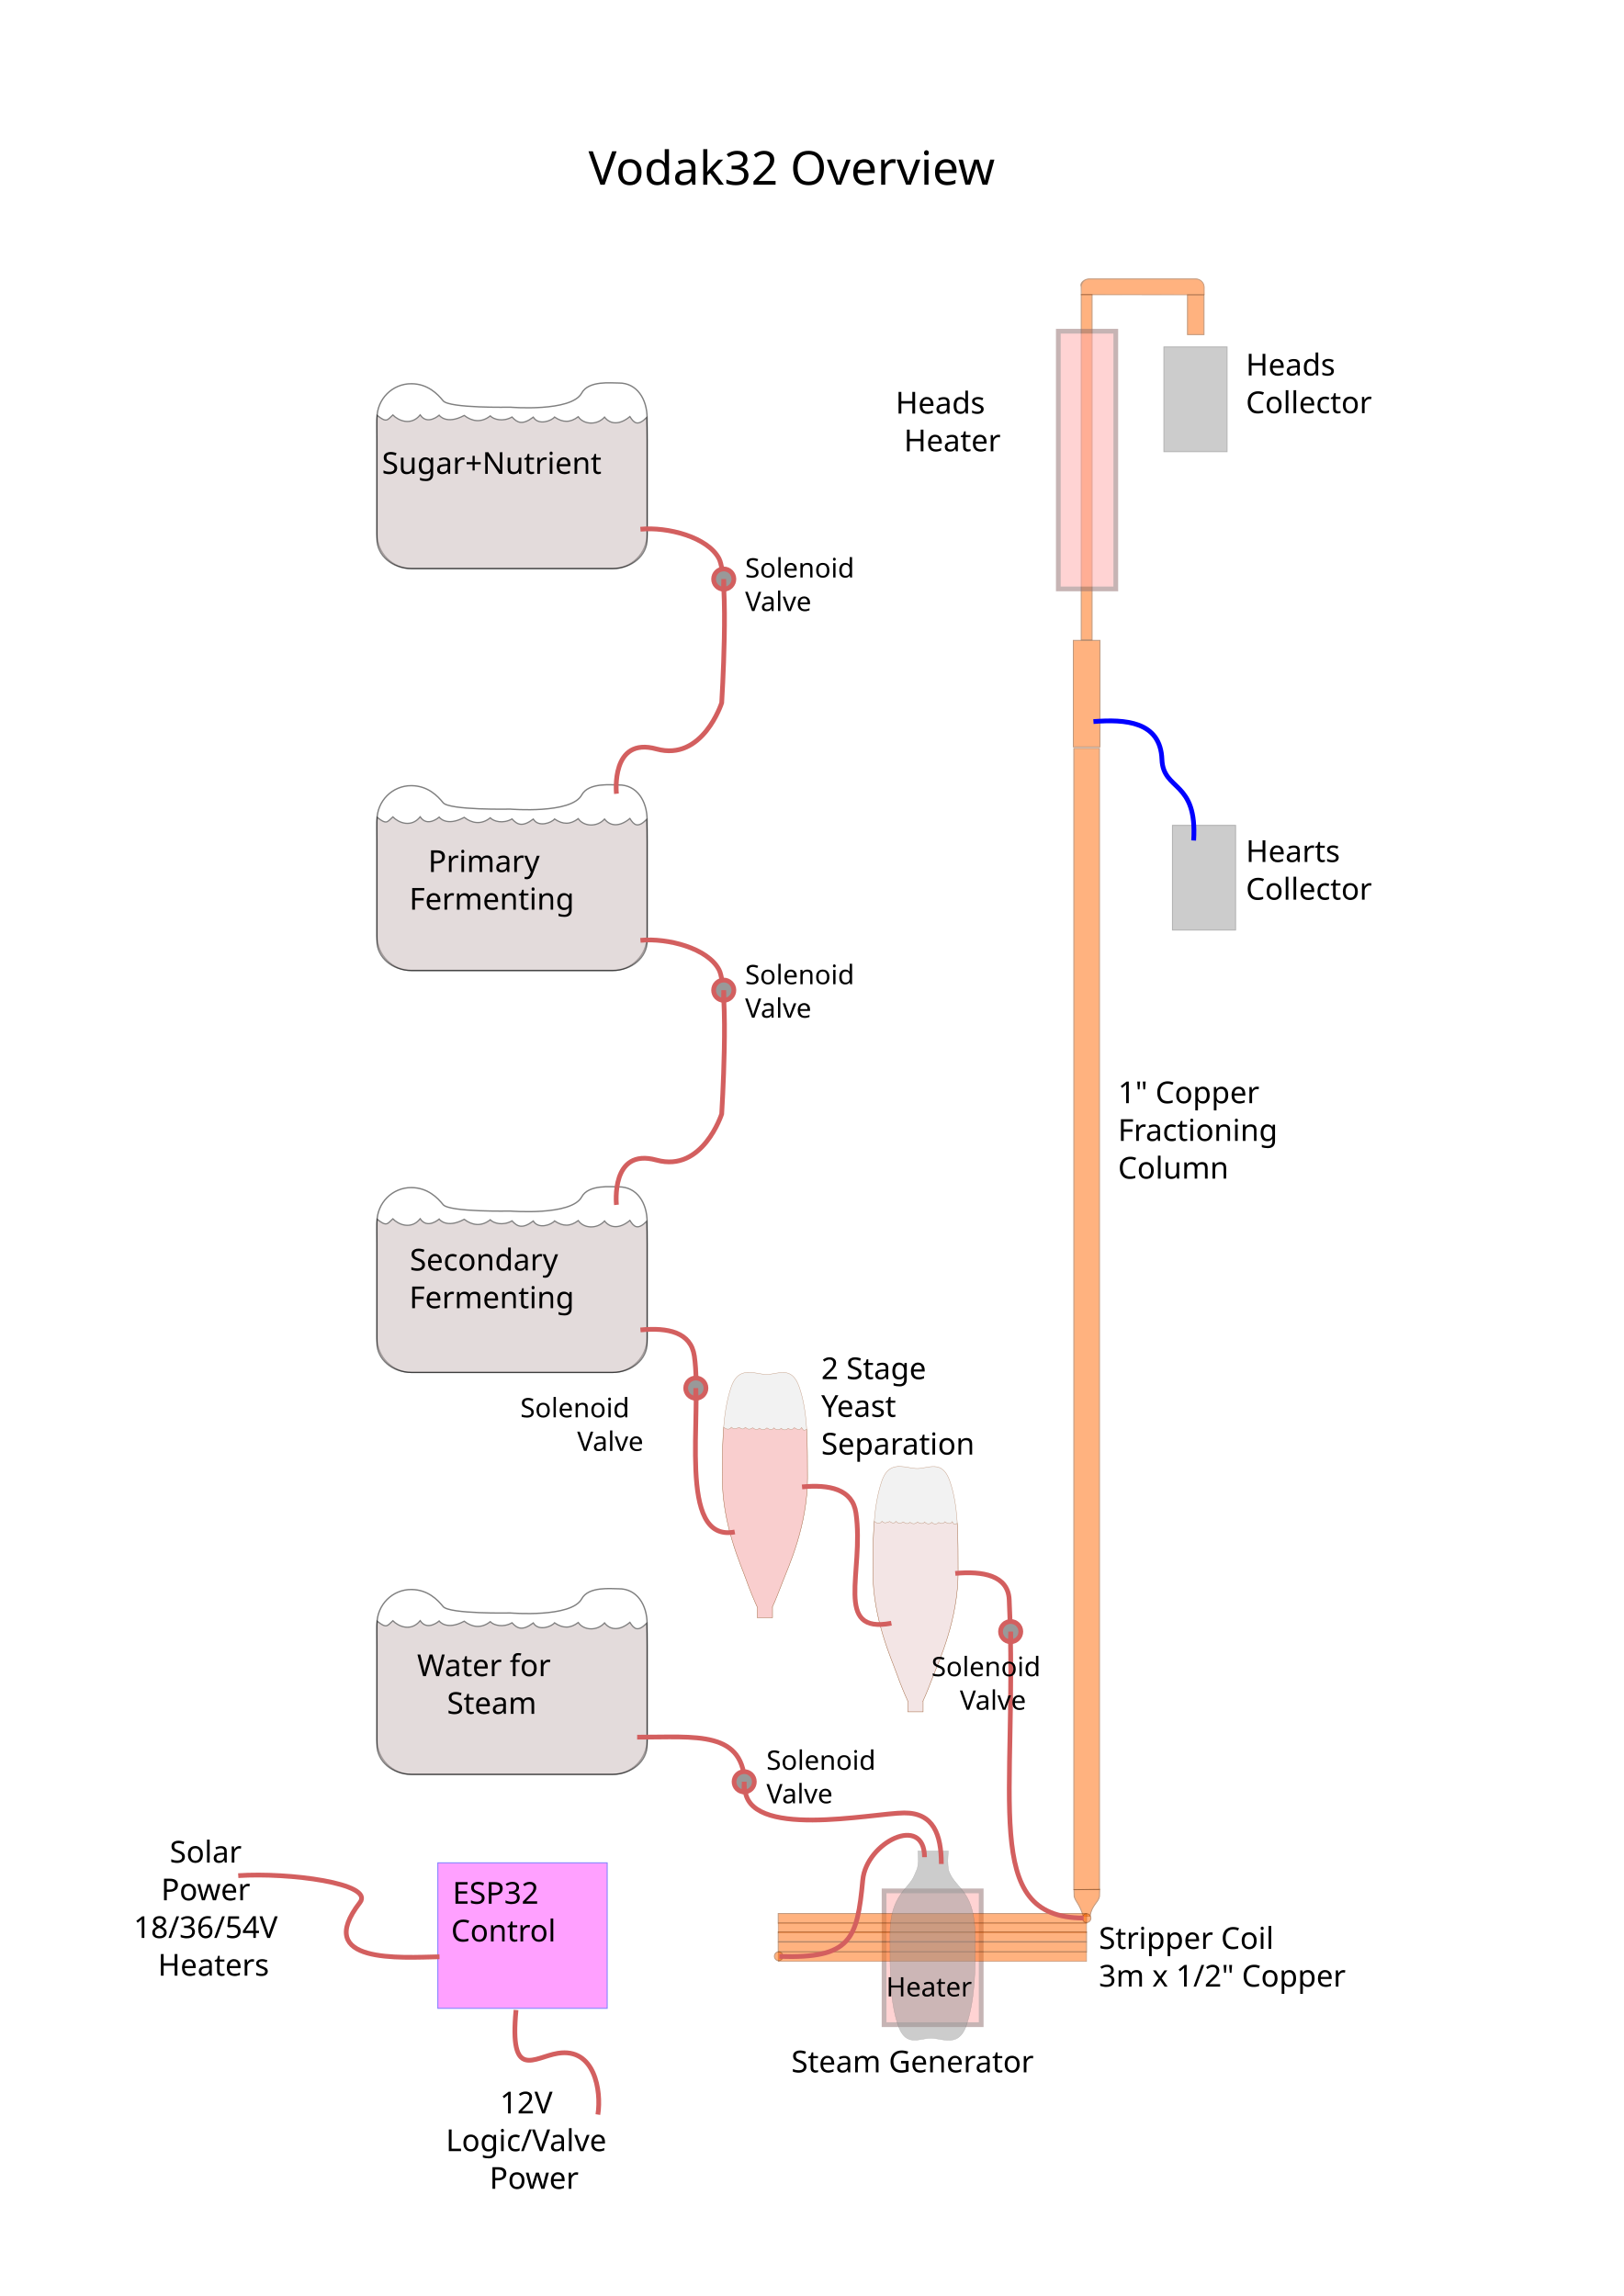
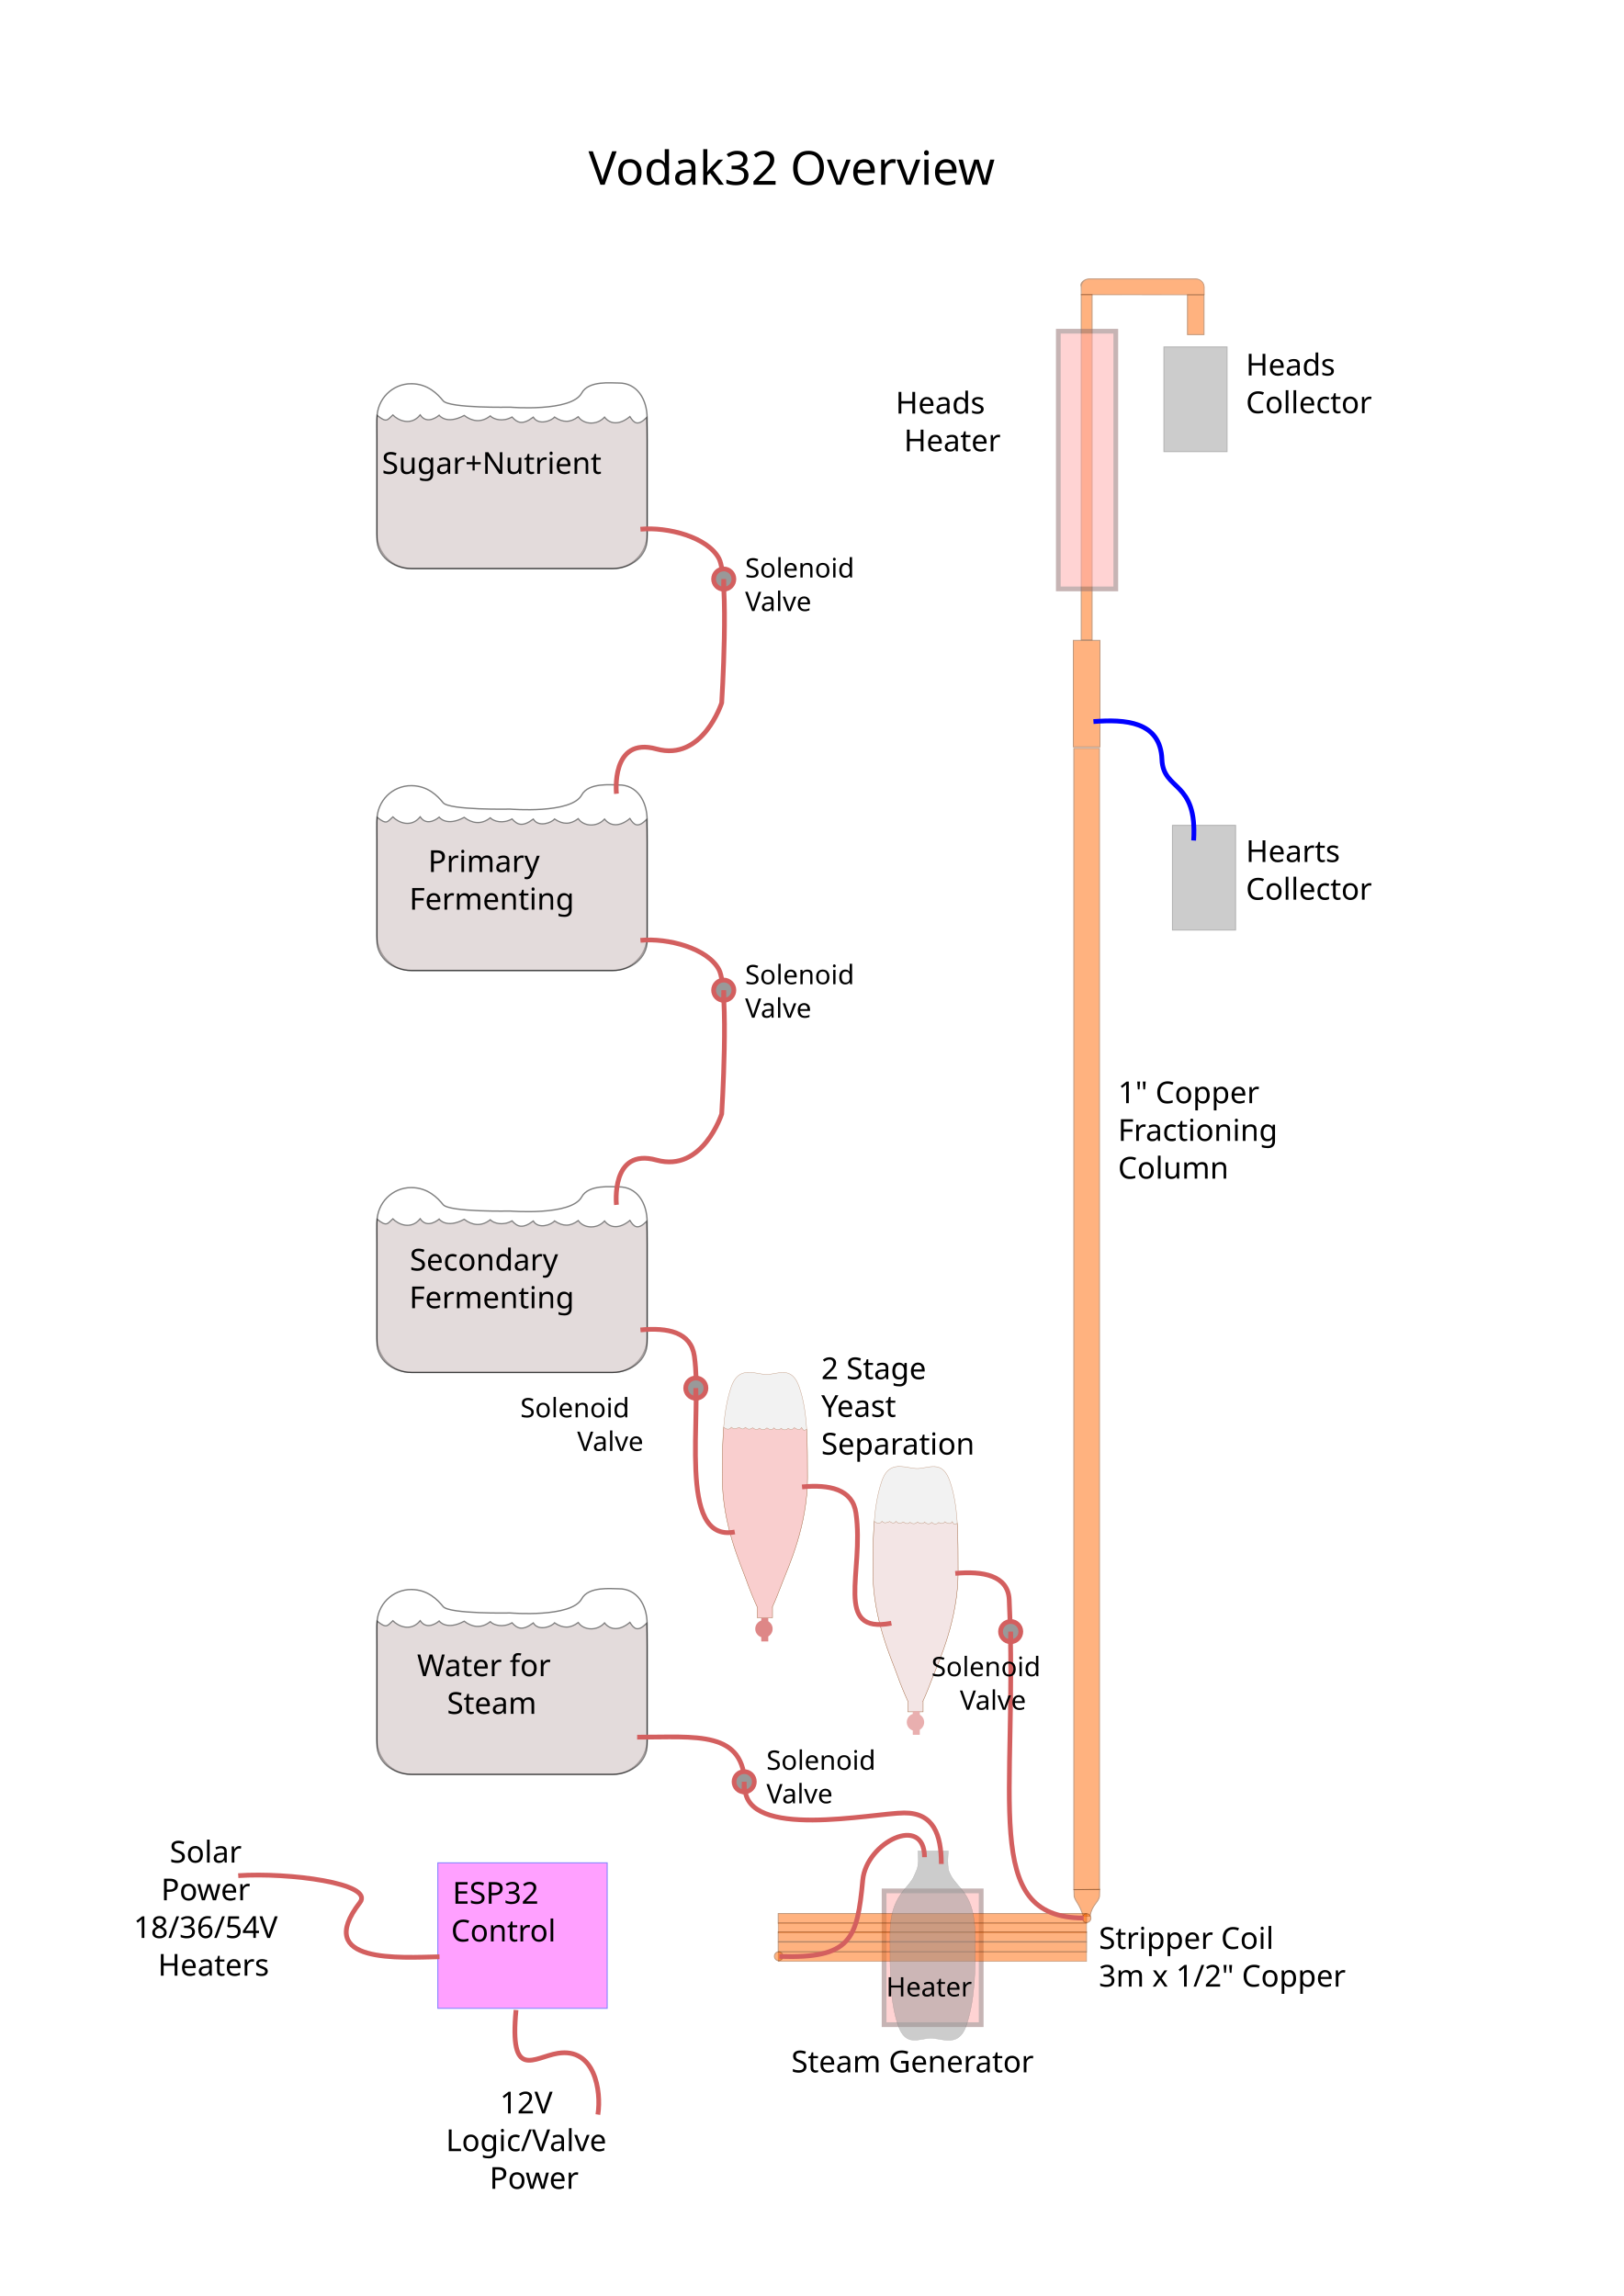
<svg xmlns="http://www.w3.org/2000/svg" width="210mm" height="297mm" viewBox="0 0 210 297" version="1.1" id="svg1">
  <defs id="defs1" />
  <g id="layer1">
    <rect style="opacity:0.518;fill:#ffaaaa;stroke:#916f6f;stroke-width:0.614;stroke-dasharray:none" id="rect83" width="12.559" height="17.305" x="114.342" y="244.597" />
    <g id="rect27" style="opacity:0.5" transform="matrix(1.228815,0,0,1.228815,-22.66951,-26.97046)">
      <path style="color:#000000;fill:#ff6600;-inkscape-stroke:none" d="m 133.078,51.311 h 11.237 c 0.46,0 0.88,0.384 0.893,0.844 l 0.023,0.817 -12.945,0.02 -0.04,-0.851 c -0.021,-0.46 0.37,-0.831 0.831,-0.831 z" id="path27" />
      <path style="color:#000000;fill:#803300;-inkscape-stroke:none" d="m 133.078,51.26 c -0.487,0 -1.061,0.429 -0.881,0.881 l 0.007,0.872 13.005,0.009 0.018,-0.847 c 0.01,-0.487 -0.426,-0.915 -0.913,-0.915 z m 0,0.102 h 11.236 c 0.433,0 0.819,0.353 0.83,0.786 l -0.003,0.798 -12.848,-0.023 0.004,-0.781 c 0.002,-0.433 0.348,-0.779 0.781,-0.779 z" id="path28" />
    </g>
    <g id="g1" transform="matrix(1.228815,0,0,1.228815,-13.54647,-108.374)">
      <path id="rect1" style="opacity:0.5;fill:none;stroke:#000000;stroke-width:0.142" d="m 54.328,128.589 c 1.736,0.011 2.769,1.097 3.334,1.794 0.653,0.806 7.067,0.675 7.067,0.675 0,0 6.421,0.539 7.52,-1.489 0.729,-1.346 3.151,-1.046 3.878,-1.056 1.932,-0.028 3.007,1.693 3.007,3.701 v 12.204 c 0,2.009 -1.617,3.626 -3.626,3.626 H 54.328 c -2.009,0 -3.626,-1.617 -3.626,-3.626 v -12.204 c 0,-2.009 1.617,-3.638 3.626,-3.626 z" />
      <path id="path1" style="opacity:0.5;fill:#c8b7b7;stroke:#000000;stroke-width:0.131" d="m 52.371,131.876 c 0.566,0.591 1.912,1.192 2.879,-0.007 0.76,1.141 1.996,0.034 1.996,0.034 0,0 0.736,1.047 2.639,0.025 0.779,0.606 1.763,0.821 2.739,0.049 0.355,0.376 1.343,0.655 2.291,0.115 0.547,0.598 1.076,0.889 2.238,0.016 0.55,0.905 1.927,0.387 2.238,-0.01 0.906,0.614 1.665,0.586 2.495,-0.034 0.569,0.834 1.98,0.923 2.766,0.041 0.649,0.833 1.675,0.778 2.668,-0.059 0.437,0.694 0.821,1.038 1.765,0.101 0.034,0.893 0.053,1.156 0.053,2.378 v 10.426 c 0,1.716 -1.618,3.097 -3.627,3.097 H 54.324 c -2.009,0 -3.627,-1.381 -3.627,-3.097 V 134.526 c 0,-1.132 -0.039,-1.953 0.021,-2.606 1.016,0.809 1.06,0.494 1.653,-0.044 z" />
    </g>
    <g id="g3" transform="matrix(1.228815,0,0,1.228815,-13.54647,-56.3827)">
      <path id="path2" style="opacity:0.5;fill:none;stroke:#000000;stroke-width:0.142" d="m 54.328,128.589 c 1.736,0.011 2.769,1.097 3.334,1.794 0.653,0.806 7.067,0.675 7.067,0.675 0,0 6.421,0.539 7.52,-1.489 0.729,-1.346 3.151,-1.046 3.878,-1.056 1.932,-0.028 3.007,1.693 3.007,3.701 v 12.204 c 0,2.009 -1.617,3.626 -3.626,3.626 H 54.328 c -2.009,0 -3.626,-1.617 -3.626,-3.626 v -12.204 c 0,-2.009 1.617,-3.638 3.626,-3.626 z" />
      <path id="path3" style="opacity:0.5;fill:#c8b7b7;stroke:#000000;stroke-width:0.131" d="m 52.371,131.876 c 0.566,0.591 1.912,1.192 2.879,-0.007 0.76,1.141 1.996,0.034 1.996,0.034 0,0 0.736,1.047 2.639,0.025 0.779,0.606 1.763,0.821 2.739,0.049 0.355,0.376 1.343,0.655 2.291,0.115 0.547,0.598 1.076,0.889 2.238,0.016 0.55,0.905 1.927,0.387 2.238,-0.01 0.906,0.614 1.665,0.586 2.495,-0.034 0.569,0.834 1.98,0.923 2.766,0.041 0.649,0.833 1.675,0.778 2.668,-0.059 0.437,0.694 0.821,1.038 1.765,0.101 0.034,0.893 0.053,1.156 0.053,2.378 v 10.426 c 0,1.716 -1.618,3.097 -3.627,3.097 H 54.324 c -2.009,0 -3.627,-1.381 -3.627,-3.097 V 134.526 c 0,-1.132 -0.039,-1.953 0.021,-2.606 1.016,0.809 1.06,0.494 1.653,-0.044 z" />
    </g>
    <g id="g5" transform="matrix(1.228815,0,0,1.228815,-13.54647,-4.391393)">
      <path id="path4" style="opacity:0.5;fill:none;stroke:#000000;stroke-width:0.142" d="m 54.328,128.589 c 1.736,0.011 2.769,1.097 3.334,1.794 0.653,0.806 7.067,0.675 7.067,0.675 0,0 6.421,0.539 7.52,-1.489 0.729,-1.346 3.151,-1.046 3.878,-1.056 1.932,-0.028 3.007,1.693 3.007,3.701 v 12.204 c 0,2.009 -1.617,3.626 -3.626,3.626 H 54.328 c -2.009,0 -3.626,-1.617 -3.626,-3.626 v -12.204 c 0,-2.009 1.617,-3.638 3.626,-3.626 z" />
      <path id="path5" style="opacity:0.5;fill:#c8b7b7;stroke:#000000;stroke-width:0.131" d="m 52.371,131.876 c 0.566,0.591 1.912,1.192 2.879,-0.007 0.76,1.141 1.996,0.034 1.996,0.034 0,0 0.736,1.047 2.639,0.025 0.779,0.606 1.763,0.821 2.739,0.049 0.355,0.376 1.343,0.655 2.291,0.115 0.547,0.598 1.076,0.889 2.238,0.016 0.55,0.905 1.927,0.387 2.238,-0.01 0.906,0.614 1.665,0.586 2.495,-0.034 0.569,0.834 1.98,0.923 2.766,0.041 0.649,0.833 1.675,0.778 2.668,-0.059 0.437,0.694 0.821,1.038 1.765,0.101 0.034,0.893 0.053,1.156 0.053,2.378 v 10.426 c 0,1.716 -1.618,3.097 -3.627,3.097 H 54.324 c -2.009,0 -3.627,-1.381 -3.627,-3.097 V 134.526 c 0,-1.132 -0.039,-1.953 0.021,-2.606 1.016,0.809 1.06,0.494 1.653,-0.044 z" />
    </g>
    <g id="g7" transform="matrix(1.228815,0,0,1.228815,-13.54647,47.59992)">
      <path id="path6" style="opacity:0.5;fill:none;stroke:#000000;stroke-width:0.142" d="m 54.328,128.589 c 1.736,0.011 2.769,1.097 3.334,1.794 0.653,0.806 7.067,0.675 7.067,0.675 0,0 6.421,0.539 7.52,-1.489 0.729,-1.346 3.151,-1.046 3.878,-1.056 1.932,-0.028 3.007,1.693 3.007,3.701 v 12.204 c 0,2.009 -1.617,3.626 -3.626,3.626 H 54.328 c -2.009,0 -3.626,-1.617 -3.626,-3.626 v -12.204 c 0,-2.009 1.617,-3.638 3.626,-3.626 z" />
      <path id="path7" style="opacity:0.5;fill:#c8b7b7;stroke:#000000;stroke-width:0.131" d="m 52.371,131.876 c 0.566,0.591 1.912,1.192 2.879,-0.007 0.76,1.141 1.996,0.034 1.996,0.034 0,0 0.736,1.047 2.639,0.025 0.779,0.606 1.763,0.821 2.739,0.049 0.355,0.376 1.343,0.655 2.291,0.115 0.547,0.598 1.076,0.889 2.238,0.016 0.55,0.905 1.927,0.387 2.238,-0.01 0.906,0.614 1.665,0.586 2.495,-0.034 0.569,0.834 1.98,0.923 2.766,0.041 0.649,0.833 1.675,0.778 2.668,-0.059 0.437,0.694 0.821,1.038 1.765,0.101 0.034,0.893 0.053,1.156 0.053,2.378 v 10.426 c 0,1.716 -1.618,3.097 -3.627,3.097 H 54.324 c -2.009,0 -3.627,-1.381 -3.627,-3.097 V 134.526 c 0,-1.132 -0.039,-1.953 0.021,-2.606 1.016,0.809 1.06,0.494 1.653,-0.044 z" />
    </g>
    <rect style="opacity:0.5;fill:#ff6600;stroke:#803300;stroke-width:0.123;stroke-dasharray:none" id="rect7" width="1.4" height="44.664" x="139.841" y="38.115" />
    <path style="opacity:0.5;fill:#ff6600;stroke:#803300;stroke-width:0.123;stroke-linecap:butt;stroke-linejoin:miter;stroke-dasharray:none;stroke-opacity:1" d="m 138.9,244.446 0.027,0.882 c 0.199,0.697 0.698,0.979 1.174,2.53 l 0.871,0.004 c 0.281,-1.497 1.04,-1.681 1.232,-2.55 l 0.02,-0.921 z" id="path17" />
    <rect style="opacity:0.5;fill:#ff6600;stroke:#803300;stroke-width:0.123;stroke-dasharray:none" id="rect8" width="3.314" height="147.616" x="138.884" y="96.809" />
    <rect style="opacity:0.5;fill:#ff6600;stroke:#803300;stroke-width:0.123;stroke-dasharray:none" id="rect9" width="3.442" height="13.777" x="138.82" y="82.838" />
    <g id="g10" transform="matrix(0.5108361,0,0,0.5108361,15.9488,138.2395)">
      <path id="path9" style="opacity:0.5;fill:#e6e6e6;stroke:#803300;stroke-width:0.1" d="m 158.644,76.893 c -1.882,-0.071 -3.686,0.558 -4.773,3.804 -2.075,6.195 -2.213,13.275 -2.213,22.994 0,11.85 4.738,21.987 6.083,25.821 0.865,2.465 2.029,5.251 2.779,6.847 h -0.012 v 2.671 h 3.849 v -2.671 h -0.056 c 0.759,-1.568 1.805,-4.306 2.72,-6.666 1.369,-3.531 6.2,-14.028 6.2,-26.002 0,-9.89 0.058,-16.855 -2.081,-23.066 -1.921,-5.578 -5.448,-3.199 -8.265,-3.199 -1.256,-2e-6 -2.767,-0.478 -4.23,-0.533 z" />
      <path id="path10" style="opacity:0.5;fill:#ffaaaa;stroke:#803300;stroke-width:0.1" d="m 157.521,90.814 c -0.574,0.522 -0.732,0.59 -1.61,0.029 -0.898,0.304 -1.247,0.616 -1.955,-0.064 -0.54,0.773 -1.336,0.553 -1.931,0.021 -0.234,4.189 -0.367,3.172 -0.367,12.892 0,11.85 4.738,21.987 6.083,25.821 0.865,2.465 2.029,5.251 2.779,6.847 h -0.012 v 2.671 h 3.849 v -2.671 h -0.056 c 0.759,-1.568 1.805,-4.306 2.72,-6.666 1.369,-3.531 6.2,-14.028 6.2,-26.002 0,-9.89 -0.153,-9.947 -0.214,-12.405 -0.733,0.516 -0.865,0.249 -1.281,-0.417 -0.314,0.713 -1.161,0.563 -1.842,0.025 -0.433,0.617 -1.092,0.517 -1.572,0.18 -0.503,0.513 -1.269,0.518 -1.74,-0.026 -0.582,0.591 -1.326,0.456 -1.846,-0.094 -0.383,0.603 -1.16,0.462 -1.784,0.01 -0.705,0.585 -1.192,0.571 -1.895,0.061 -0.543,0.497 -0.969,0.433 -1.706,-0.085 -0.669,0.44 -1.197,0.511 -1.819,-0.127 z" />
    </g>
    <g id="g18" transform="matrix(1.228815,0,0,1.228815,9.022314,2.480305)">
      <path id="path11" style="opacity:0.5;fill:#e6e6e6;stroke:#803300;stroke-width:0.042" d="m 87.437,152.351 c -0.782,-0.029 -1.532,0.232 -1.984,1.581 -0.862,2.575 -0.92,5.518 -0.92,9.559 0,4.926 1.97,9.14 2.529,10.734 0.36,1.025 0.844,2.183 1.155,2.846 h -0.005 v 1.11 h 1.6 v -1.11 h -0.023 c 0.316,-0.652 0.75,-1.79 1.131,-2.771 0.569,-1.468 2.577,-5.832 2.577,-10.809 0,-4.111 0.024,-7.007 -0.865,-9.589 -0.798,-2.319 -2.265,-1.33 -3.436,-1.33 -0.522,0 -1.15,-0.199 -1.759,-0.222 z" />
      <path id="path12" style="opacity:0.5;fill:#f4d7d7;stroke:#803300;stroke-width:0.042" d="m 86.971,158.138 c -0.239,0.217 -0.304,0.245 -0.669,0.012 -0.373,0.126 -0.518,0.256 -0.813,-0.026 -0.224,0.322 -0.555,0.23 -0.803,0.009 -0.097,1.741 -0.153,1.319 -0.153,5.359 0,4.926 1.97,9.14 2.529,10.734 0.36,1.025 0.844,2.183 1.155,2.846 h -0.005 v 1.11 h 1.6 v -1.11 h -0.023 c 0.316,-0.652 0.75,-1.79 1.131,-2.771 0.569,-1.468 2.577,-5.832 2.577,-10.809 0,-4.111 -0.064,-4.135 -0.089,-5.157 -0.305,0.214 -0.36,0.104 -0.533,-0.173 -0.13,0.296 -0.483,0.234 -0.766,0.011 -0.18,0.257 -0.454,0.215 -0.653,0.075 -0.209,0.213 -0.528,0.215 -0.723,-0.011 -0.242,0.246 -0.551,0.189 -0.767,-0.039 -0.159,0.251 -0.482,0.192 -0.742,0.004 -0.293,0.243 -0.496,0.237 -0.788,0.025 -0.226,0.206 -0.403,0.18 -0.709,-0.035 -0.278,0.183 -0.498,0.213 -0.756,-0.053 z" />
    </g>
    <g id="g16" style="fill:#ff6600;stroke:#803300" transform="matrix(-1.228815,0,0,1.228815,256.3486,0.1769113)">
      <rect style="opacity:0.5;fill:#ff6600;stroke:#803300;stroke-width:0.1;stroke-dasharray:none" id="rect12" width="32.45" height="1.01" x="94.255" y="201.291" />
      <rect style="opacity:0.5;fill:#ff6600;stroke:#803300;stroke-width:0.068;stroke-dasharray:none" id="rect13" width="32.45" height="1.01" x="94.255" y="202.286" />
      <rect style="opacity:0.5;fill:#ff6600;stroke:#803300;stroke-width:0.1;stroke-dasharray:none" id="rect14" width="32.45" height="1.01" x="94.255" y="203.227" />
      <rect style="opacity:0.5;fill:#ff6600;stroke:#803300;stroke-width:0.1;stroke-dasharray:none" id="rect15" width="32.45" height="1.01" x="94.255" y="204.297" />
      <rect style="opacity:0.5;fill:#ff6600;stroke:#803300;stroke-width:0.068;stroke-dasharray:none" id="rect16" width="32.45" height="1.01" x="94.255" y="205.319" />
      <ellipse style="opacity:0.5;fill:#ff6600;stroke:#803300;stroke-width:0.1;stroke-dasharray:none" id="path16" cx="94.247" cy="201.775" rx="0.447" ry="0.465" />
      <ellipse style="opacity:0.5;fill:#ff6600;stroke:#803300;stroke-width:0.1;stroke-dasharray:none" id="ellipse16" cx="126.66" cy="205.785" rx="0.447" ry="0.465" />
    </g>
    <path id="path18" style="opacity:0.5;fill:#999999;stroke:#666666;stroke-width:0.051" d="m 122.55,263.921 c 0.961,0.036 1.883,-0.285 2.438,-1.943 1.06,-3.165 1.218,-6.782 1.131,-11.746 -0.093,-5.27 -2.096,-5.765 -3.108,-7.578 -0.414,-0.742 -0.374,-0.901 -0.435,-1.956 l 0.07,-1.268 h -3.919 l 0.046,1.321 c -0.086,1.118 -0.215,1.081 -0.502,1.811 -0.7,1.804 -3.167,2.506 -3.167,7.67 0,5.052 -0.029,8.61 1.063,11.783 0.981,2.85 2.783,1.634 4.222,1.634 0.642,0 1.413,0.244 2.161,0.272 z" />
    <rect style="font-variation-settings:normal;opacity:0.5;fill:#999999;fill-opacity:1;stroke:#666666;stroke-width:0.123;stroke-linecap:butt;stroke-linejoin:miter;stroke-miterlimit:4;stroke-dasharray:none;stroke-dashoffset:0;stroke-opacity:1" id="rect18" width="8.161" height="13.541" x="151.641" y="106.763" />
    <rect style="font-variation-settings:normal;opacity:0.5;fill:#999999;fill-opacity:1;stroke:#666666;stroke-width:0.123;stroke-linecap:butt;stroke-linejoin:miter;stroke-miterlimit:4;stroke-dasharray:none;stroke-dashoffset:0;stroke-opacity:1" id="rect19" width="8.161" height="13.541" x="150.537" y="44.882" />
    <g id="g13" transform="matrix(1.228815,0,0,1.228815,-22.76301,-26.97046)">
      <path style="fill:none;stroke:#d35f5f;stroke-width:0.5;stroke-linecap:butt;stroke-linejoin:miter;stroke-dasharray:none;stroke-opacity:1" d="m 85.931,77.659 c 2.869,-0.272 7.09,0.826 8.273,3.102 1.098,2.111 0.28,15.173 0.28,15.173 0,0 -1.99,6.2 -6.86,4.859 -4.87,-1.341 -4.218,4.713 -4.218,4.713" id="path8" />
      <path style="opacity:1;fill:#999999;stroke:#d35f5f;stroke-width:0.5;stroke-dasharray:none" id="path13" d="m 94.675,83.975 a 1.067,1.067 0 0 1 -1.042,-1.079 1.067,1.067 0 0 1 1.066,-1.055 1.067,1.067 0 0 1 1.067,1.054 1.067,1.067 0 0 1 -1.041,1.08 l -0.026,-1.067 z" />
    </g>
    <g id="g15" transform="matrix(1.228815,0,0,1.228815,-22.76301,26.2084)">
      <path style="fill:none;stroke:#d35f5f;stroke-width:0.5;stroke-linecap:butt;stroke-linejoin:miter;stroke-dasharray:none;stroke-opacity:1" d="m 85.931,77.659 c 2.869,-0.272 7.09,0.826 8.273,3.102 1.098,2.111 0.28,15.173 0.28,15.173 0,0 -1.99,6.2 -6.86,4.859 -4.87,-1.341 -4.218,4.713 -4.218,4.713" id="path14" />
      <path style="opacity:1;fill:#999999;stroke:#d35f5f;stroke-width:0.5;stroke-dasharray:none" id="path15" d="m 94.675,83.975 a 1.067,1.067 0 0 1 -1.042,-1.079 1.067,1.067 0 0 1 1.066,-1.055 1.067,1.067 0 0 1 1.067,1.054 1.067,1.067 0 0 1 -1.041,1.08 l -0.026,-1.067 z" />
    </g>
    <g id="g20" transform="matrix(1.228815,0,0,1.228815,-22.76301,76.6052)">
      <path style="fill:none;stroke:#d35f5f;stroke-width:0.5;stroke-linecap:butt;stroke-linejoin:miter;stroke-dasharray:none;stroke-opacity:1" d="m 85.931,77.659 c 2.869,-0.272 5.314,0.221 5.676,2.76 0.887,6.207 -1.894,19.682 4.252,18.51" id="path19" />
      <path style="opacity:1;fill:#999999;stroke:#d35f5f;stroke-width:0.5;stroke-dasharray:none" id="path20" d="m 91.737,84.853 a 1.067,1.067 0 0 1 -1.042,-1.079 1.067,1.067 0 0 1 1.066,-1.055 1.067,1.067 0 0 1 1.067,1.054 1.067,1.067 0 0 1 -1.041,1.08 l -0.026,-1.067 z" />
    </g>
    <g id="g22" transform="matrix(1.228815,0,0,1.228815,-1.861803,96.90939)">
      <path style="fill:none;stroke:#d35f5f;stroke-width:0.5;stroke-linecap:butt;stroke-linejoin:miter;stroke-dasharray:none;stroke-opacity:1" d="m 85.931,77.659 c 2.869,-0.272 5.314,0.221 5.676,2.76 0.887,6.207 -2.42,12.762 3.726,11.59" id="path21" />
    </g>
    <g id="g23" transform="matrix(1.228815,0,0,1.228815,17.95619,108.1002)">
      <path style="fill:none;stroke:#d35f5f;stroke-width:0.5;stroke-linecap:butt;stroke-linejoin:miter;stroke-dasharray:none;stroke-opacity:1" d="m 85.931,77.659 c 2.869,-0.272 5.558,0.198 5.676,2.76 0.972,20.969 -3.155,33.499 7.834,33.519" id="path22" />
      <path style="opacity:1;fill:#999999;stroke:#d35f5f;stroke-width:0.5;stroke-dasharray:none" id="path23" d="m 91.737,84.853 a 1.067,1.067 0 0 1 -1.042,-1.079 1.067,1.067 0 0 1 1.066,-1.055 1.067,1.067 0 0 1 1.067,1.054 1.067,1.067 0 0 1 -1.041,1.08 l -0.026,-1.067 z" />
    </g>
    <g id="g24" transform="matrix(1.228815,0,0,1.228815,-3.864071,139.6654)">
      <path style="fill:none;stroke:#d35f5f;stroke-width:0.5;stroke-linecap:butt;stroke-linejoin:miter;stroke-dasharray:none;stroke-opacity:1" d="m 100.452,81.842 c -0.017,-4.577 -6.126,-1.574 -6.501,2.41 -0.587,6.243 -1.239,8.286 -8.783,8.037" id="path24" />
    </g>
    <g id="g26" transform="matrix(1.228815,0,0,1.228815,-23.18891,129.2842)">
      <path style="fill:none;stroke:#d35f5f;stroke-width:0.5;stroke-linecap:butt;stroke-linejoin:miter;stroke-dasharray:none;stroke-opacity:1" d="m 85.931,77.659 c 6.214,0.019 11.337,-0.796 11.343,5.241 0.005,5.608 13.409,2.76 16.755,2.734 3.099,-0.024 3.917,2.284 3.918,5.372" id="path25" />
      <path style="opacity:1;fill:#999999;stroke:#d35f5f;stroke-width:0.5;stroke-dasharray:none" id="path26" d="m 97.175,83.42 a 1.067,1.067 0 0 1 -1.042,-1.079 1.067,1.067 0 0 1 1.066,-1.055 1.067,1.067 0 0 1 1.067,1.054 1.067,1.067 0 0 1 -1.041,1.08 l -0.026,-1.067 z" />
    </g>
    <rect style="opacity:0.518;fill:#ffaaaa;stroke:#916f6f;stroke-width:0.614;stroke-dasharray:none" id="rect26" width="7.431" height="33.337" x="136.878" y="42.843" />
    <rect style="font-variation-settings:normal;opacity:0.5;vector-effect:none;fill:#ff6600;fill-opacity:1;stroke:#803300;stroke-width:0.123;stroke-linecap:butt;stroke-linejoin:miter;stroke-miterlimit:4;stroke-dasharray:none;stroke-dashoffset:0;stroke-opacity:1;-inkscape-stroke:none" id="rect28" width="2.133" height="5.146" x="153.583" y="38.137" />
    <g id="g29" transform="matrix(1.228815,0,0,1.228815,35.82555,-2.089521)">
      <path style="fill:none;stroke:#0000ff;stroke-width:0.5;stroke-linecap:butt;stroke-linejoin:miter;stroke-dasharray:none;stroke-opacity:1" d="m 85.931,77.659 c 3.3,-0.252 7.052,-0.059 7.209,3.99 0.13,3.358 3.743,2.173 3.338,8.53" id="path29" />
    </g>
    <text xml:space="preserve" style="font-size:6.069px;line-height:1.25;font-family:sans-serif;letter-spacing:0px;word-spacing:0px;stroke-width:0.325" x="106.337" y="23.898" id="text29">
      <tspan id="tspan29" style="font-size:6.069px;text-align:center;text-anchor:middle;stroke-width:0.325" x="106.337" y="23.898">Vodak32 Overview</tspan>
    </text>
    <text xml:space="preserve" style="font-size:3.901px;line-height:1.25;font-family:sans-serif;letter-spacing:0px;word-spacing:0px;stroke-width:0.325" x="66.135" y="61.292" id="text30">
      <tspan id="tspan30" style="font-size:3.901px;text-align:center;text-anchor:middle;stroke-width:0.325" x="66.135" y="61.292">Sugar+Nutrient</tspan>
    </text>
    <text xml:space="preserve" style="font-size:3.901px;line-height:1.25;font-family:sans-serif;letter-spacing:0px;word-spacing:0px;stroke-width:0.325" x="66.135" y="112.791" id="text31">
      <tspan id="tspan31" style="font-size:3.901px;text-align:center;text-anchor:middle;stroke-width:0.325" x="66.135" y="112.791">Primary</tspan>
      <tspan style="font-size:3.901px;text-align:center;text-anchor:middle;stroke-width:0.325" x="66.135" y="117.667" id="tspan32">Fermenting</tspan>
    </text>
    <text xml:space="preserve" style="font-size:3.901px;line-height:1.25;font-family:sans-serif;letter-spacing:0px;word-spacing:0px;stroke-width:0.325" x="66.135" y="164.341" id="text34">
      <tspan id="tspan33" style="font-size:3.901px;text-align:center;text-anchor:middle;stroke-width:0.325" x="66.135" y="164.341">Secondary</tspan>
      <tspan style="font-size:3.901px;text-align:center;text-anchor:middle;stroke-width:0.325" x="66.135" y="169.218" id="tspan34">Fermenting</tspan>
    </text>
    <text xml:space="preserve" style="font-size:3.901px;line-height:1.25;font-family:sans-serif;letter-spacing:0px;word-spacing:0px;stroke-width:0.325" x="66.135" y="216.817" id="text36">
      <tspan style="font-size:3.901px;text-align:center;text-anchor:middle;stroke-width:0.325" x="66.135" y="216.817" id="tspan36">Water for</tspan>
      <tspan style="font-size:3.901px;text-align:center;text-anchor:middle;stroke-width:0.325" x="66.135" y="221.694" id="tspan37">Steam</tspan>
    </text>
    <text xml:space="preserve" style="font-size:3.901px;line-height:1.25;font-family:sans-serif;text-align:start;letter-spacing:0px;word-spacing:0px;text-anchor:start;stroke-width:0.325" x="106.209" y="178.399" id="text39">
      <tspan style="font-size:3.901px;text-align:start;text-anchor:start;stroke-width:0.325" x="106.209" y="178.399" id="tspan39">2 Stage</tspan>
      <tspan style="font-size:3.901px;text-align:start;text-anchor:start;stroke-width:0.325" x="106.209" y="183.276" id="tspan40">Yeast</tspan>
      <tspan style="font-size:3.901px;text-align:start;text-anchor:start;stroke-width:0.325" x="106.209" y="188.153" id="tspan41">Separation</tspan>
    </text>
    <text xml:space="preserve" style="font-size:3.901px;line-height:1.25;font-family:sans-serif;text-align:start;letter-spacing:0px;word-spacing:0px;text-anchor:start;stroke-width:0.325" x="144.601" y="142.701" id="text44">
      <tspan style="font-size:3.901px;text-align:start;text-anchor:start;stroke-width:0.325" x="144.601" y="142.701" id="tspan44">1" Copper</tspan>
      <tspan style="font-size:3.901px;text-align:start;text-anchor:start;stroke-width:0.325" x="144.601" y="147.578" id="tspan46">Fractioning</tspan>
      <tspan style="font-size:3.901px;text-align:start;text-anchor:start;stroke-width:0.325" x="144.601" y="152.455" id="tspan47">Column</tspan>
    </text>
    <text xml:space="preserve" style="font-size:3.901px;line-height:1.25;font-family:sans-serif;text-align:start;letter-spacing:0px;word-spacing:0px;text-anchor:start;stroke-width:0.325" x="161.136" y="48.565" id="text50">
      <tspan style="font-size:3.901px;text-align:start;text-anchor:start;stroke-width:0.325" x="161.136" y="48.565" id="tspan50">Heads</tspan>
      <tspan style="font-size:3.901px;text-align:start;text-anchor:start;stroke-width:0.325" x="161.136" y="53.442" id="tspan52">Collector</tspan>
    </text>
    <text xml:space="preserve" style="font-size:3.901px;line-height:1.25;font-family:sans-serif;text-align:end;letter-spacing:0px;word-spacing:0px;text-anchor:end;stroke-width:0.325" x="134.49" y="53.497" id="text54">
      <tspan style="font-size:3.901px;text-align:end;text-anchor:end;stroke-width:0.325" x="134.49" y="53.497" id="tspan53">Heads</tspan>
      <tspan style="font-size:3.901px;text-align:end;text-anchor:end;stroke-width:0.325" x="134.49" y="58.373" id="tspan54">Heater</tspan>
    </text>
    <text xml:space="preserve" style="font-size:3.901px;line-height:1.25;font-family:sans-serif;text-align:start;letter-spacing:0px;word-spacing:0px;text-anchor:start;stroke-width:0.325" x="161.136" y="111.497" id="text56">
      <tspan style="font-size:3.901px;text-align:start;text-anchor:start;stroke-width:0.325" x="161.136" y="111.497" id="tspan55">Hearts</tspan>
      <tspan style="font-size:3.901px;text-align:start;text-anchor:start;stroke-width:0.325" x="161.136" y="116.373" id="tspan56">Collector</tspan>
    </text>
    <text xml:space="preserve" style="font-size:3.901px;line-height:1.25;font-family:sans-serif;letter-spacing:0px;word-spacing:0px;stroke-width:0.325" x="120.554" y="268.067" id="text58">
      <tspan style="font-size:3.901px;text-align:center;text-anchor:middle;stroke-width:0.325" x="120.554" y="268.067" id="tspan58">Steam Generator</tspan>
    </text>
    <text xml:space="preserve" style="font-size:3.901px;line-height:1.25;font-family:sans-serif;text-align:start;letter-spacing:0px;word-spacing:0px;text-anchor:start;stroke-width:0.325" x="142.119" y="252.097" id="text60">
      <tspan style="font-size:3.901px;text-align:start;text-anchor:start;stroke-width:0.325" x="142.119" y="252.097" id="tspan60">Stripper Coil</tspan>
      <tspan style="font-size:3.901px;text-align:start;text-anchor:start;stroke-width:0.325" x="142.119" y="256.974" id="tspan61">3m x 1/2" Copper</tspan>
    </text>
    <text xml:space="preserve" style="font-size:3.468px;line-height:1.25;font-family:sans-serif;text-align:start;letter-spacing:0px;word-spacing:0px;text-anchor:start;stroke-width:0.325" x="99.128" y="228.93" id="text63">
      <tspan style="font-size:3.468px;text-align:start;text-anchor:start;stroke-width:0.325" x="99.128" y="228.93" id="tspan63">Solenoid</tspan>
      <tspan style="font-size:3.468px;text-align:start;text-anchor:start;stroke-width:0.325" x="99.128" y="233.265" id="tspan64">Valve</tspan>
    </text>
    <text xml:space="preserve" style="font-size:3.468px;line-height:1.25;font-family:sans-serif;text-align:start;letter-spacing:0px;word-spacing:0px;text-anchor:start;stroke-width:0.325" x="96.371" y="127.311" id="text66">
      <tspan style="font-size:3.468px;text-align:start;text-anchor:start;stroke-width:0.325" x="96.371" y="127.311" id="tspan65">Solenoid</tspan>
      <tspan style="font-size:3.468px;text-align:start;text-anchor:start;stroke-width:0.325" x="96.371" y="131.646" id="tspan66">Valve</tspan>
    </text>
    <text xml:space="preserve" style="font-size:3.468px;line-height:1.25;font-family:sans-serif;text-align:end;letter-spacing:0px;word-spacing:0px;text-anchor:end;stroke-width:0.325" x="87.726" y="183.343" id="text68">
      <tspan style="font-size:3.468px;text-align:end;text-anchor:end;stroke-width:0.325" x="87.726" y="183.343" id="tspan67">Solenoid</tspan>
      <tspan style="font-size:3.468px;text-align:end;text-anchor:end;stroke-width:0.325" x="87.726" y="187.678" id="tspan68">Valve</tspan>
    </text>
    <text xml:space="preserve" style="font-size:3.468px;line-height:1.25;font-family:sans-serif;text-align:center;letter-spacing:0px;word-spacing:0px;text-anchor:middle;stroke-width:0.325" x="130.678" y="216.83" id="text70">
      <tspan style="font-size:3.468px;text-align:center;text-anchor:middle;stroke-width:0.325" x="130.678" y="216.83" id="tspan69">Solenoid</tspan>
      <tspan style="font-size:3.468px;text-align:center;text-anchor:middle;stroke-width:0.325" x="130.678" y="221.165" id="tspan70">Valve</tspan>
    </text>
    <text xml:space="preserve" style="font-size:3.468px;line-height:1.25;font-family:sans-serif;text-align:start;letter-spacing:0px;word-spacing:0px;text-anchor:start;stroke-width:0.325" x="96.371" y="74.704" id="text72">
      <tspan style="font-size:3.468px;text-align:start;text-anchor:start;stroke-width:0.325" x="96.371" y="74.704" id="tspan71">Solenoid</tspan>
      <tspan style="font-size:3.468px;text-align:start;text-anchor:start;stroke-width:0.325" x="96.371" y="79.039" id="tspan72">Valve</tspan>
    </text>
    <rect style="font-variation-settings:normal;opacity:0.5;vector-effect:none;fill:#ff42ff;fill-opacity:1;stroke:#0000ff;stroke-width:0.123;stroke-linecap:butt;stroke-linejoin:miter;stroke-miterlimit:4;stroke-dasharray:none;stroke-dashoffset:0;stroke-opacity:1;-inkscape-stroke:none" id="rect72" width="21.904" height="18.82" x="56.627" y="240.967" />
    <text xml:space="preserve" style="font-size:3.901px;line-height:1.25;font-family:sans-serif;letter-spacing:0px;word-spacing:0px;stroke-width:0.325" x="67.652" y="246.258" id="text73">
      <tspan style="font-size:3.901px;text-align:center;text-anchor:middle;stroke-width:0.325" x="67.652" y="246.258" id="tspan73">ESP32</tspan>
      <tspan style="font-size:3.901px;text-align:center;text-anchor:middle;stroke-width:0.325" x="67.652" y="251.135" id="tspan74">Control</tspan>
    </text>
    <g id="g74" transform="matrix(1.228815,0,0,1.228815,-60.30917,140.0568)">
      <path style="fill:none;stroke:#d35f5f;stroke-width:0.5;stroke-linecap:butt;stroke-linejoin:miter;stroke-dasharray:none;stroke-opacity:1" d="m 74.154,83.47 c 5.287,-0.354 14.361,0.811 12.807,2.827 -4.997,6.484 4.304,5.792 8.372,5.712" id="path74" />
    </g>
    <text xml:space="preserve" style="font-size:3.901px;line-height:1.25;font-family:sans-serif;letter-spacing:0px;word-spacing:0px;stroke-width:0.325" x="30.15" y="240.934" id="text76">
      <tspan style="font-size:3.901px;text-align:center;text-anchor:middle;stroke-width:0.325" x="30.15" y="240.934" id="tspan76">Solar</tspan>
      <tspan style="font-size:3.901px;text-align:center;text-anchor:middle;stroke-width:0.325" x="30.15" y="245.811" id="tspan80">Power</tspan>
      <tspan style="font-size:3.901px;text-align:center;text-anchor:middle;stroke-width:0.325" x="30.15" y="250.687" id="tspan81">18/36/54V</tspan>
      <tspan style="font-size:3.901px;text-align:center;text-anchor:middle;stroke-width:0.325" x="30.15" y="255.564" id="tspan83">Heaters</tspan>
    </text>
    <g id="g76" transform="matrix(1.228815,0,0,1.228815,-29.91455,158.6574)">
      <path style="fill:none;stroke:#d35f5f;stroke-width:0.5;stroke-linecap:butt;stroke-linejoin:miter;stroke-dasharray:none;stroke-opacity:1" d="m 78.657,82.476 c -0.717,7.48 1.87,4.967 4.402,4.558 3.864,-0.624 4.605,3.927 4.213,6.449" id="path76" />
    </g>
    <text xml:space="preserve" style="font-size:3.901px;line-height:1.25;font-family:sans-serif;letter-spacing:0px;word-spacing:0px;stroke-width:0.325" x="71.612" y="273.379" id="text78">
      <tspan style="font-size:3.901px;text-align:center;text-anchor:middle;stroke-width:0.325" x="71.612" y="273.379" id="tspan78">12V</tspan>
      <tspan style="font-size:3.901px;text-align:center;text-anchor:middle;stroke-width:0.325" x="71.612" y="278.256" id="tspan79">Logic/Valve</tspan>
      <tspan style="font-size:3.901px;text-align:center;text-anchor:middle;stroke-width:0.325" x="71.612" y="283.133" id="tspan82">Power</tspan>
    </text>
    <text xml:space="preserve" style="font-size:3.468px;line-height:1.25;font-family:sans-serif;text-align:start;letter-spacing:0px;word-spacing:0px;text-anchor:start;stroke-width:0.325" x="114.597" y="258.251" id="text85">
      <tspan style="font-size:3.468px;text-align:start;text-anchor:start;stroke-width:0.325" x="114.597" y="258.251" id="tspan85">Heater</tspan>
    </text>
+     <g id="g30">
+       <rect style="fill:#de8787;stroke-width:0.118;-inkscape-stroke:none" id="rect2" width="0.907" height="3.048" x="98.456" y="209.281" />
+       <path style="fill:#de8787;stroke-width:0.118;-inkscape-stroke:none" id="path30" d="m 98.778,211.826 a 1.126,1.126 0 0 1 -1.1,-1.139 1.126,1.126 0 0 1 1.125,-1.113 1.126,1.126 0 0 1 1.126,1.112 1.126,1.126 0 0 1 -1.099,1.139 l -0.027,-1.126 z" />
+     </g>
+     <g id="g31" transform="translate(19.59761,12.07714)" style="fill:#e9afaf">
+       <rect style="fill:#e9afaf;stroke-width:0.118;-inkscape-stroke:none" id="rect30" width="0.907" height="3.048" x="98.456" y="209.281" />
+       <path style="fill:#e9afaf;stroke-width:0.118;-inkscape-stroke:none" id="path31" d="m 98.778,211.826 a 1.126,1.126 0 0 1 -1.1,-1.139 1.126,1.126 0 0 1 1.125,-1.113 1.126,1.126 0 0 1 1.126,1.112 1.126,1.126 0 0 1 -1.099,1.139 l -0.027,-1.126 z" />
+     </g>
  </g>
</svg>
